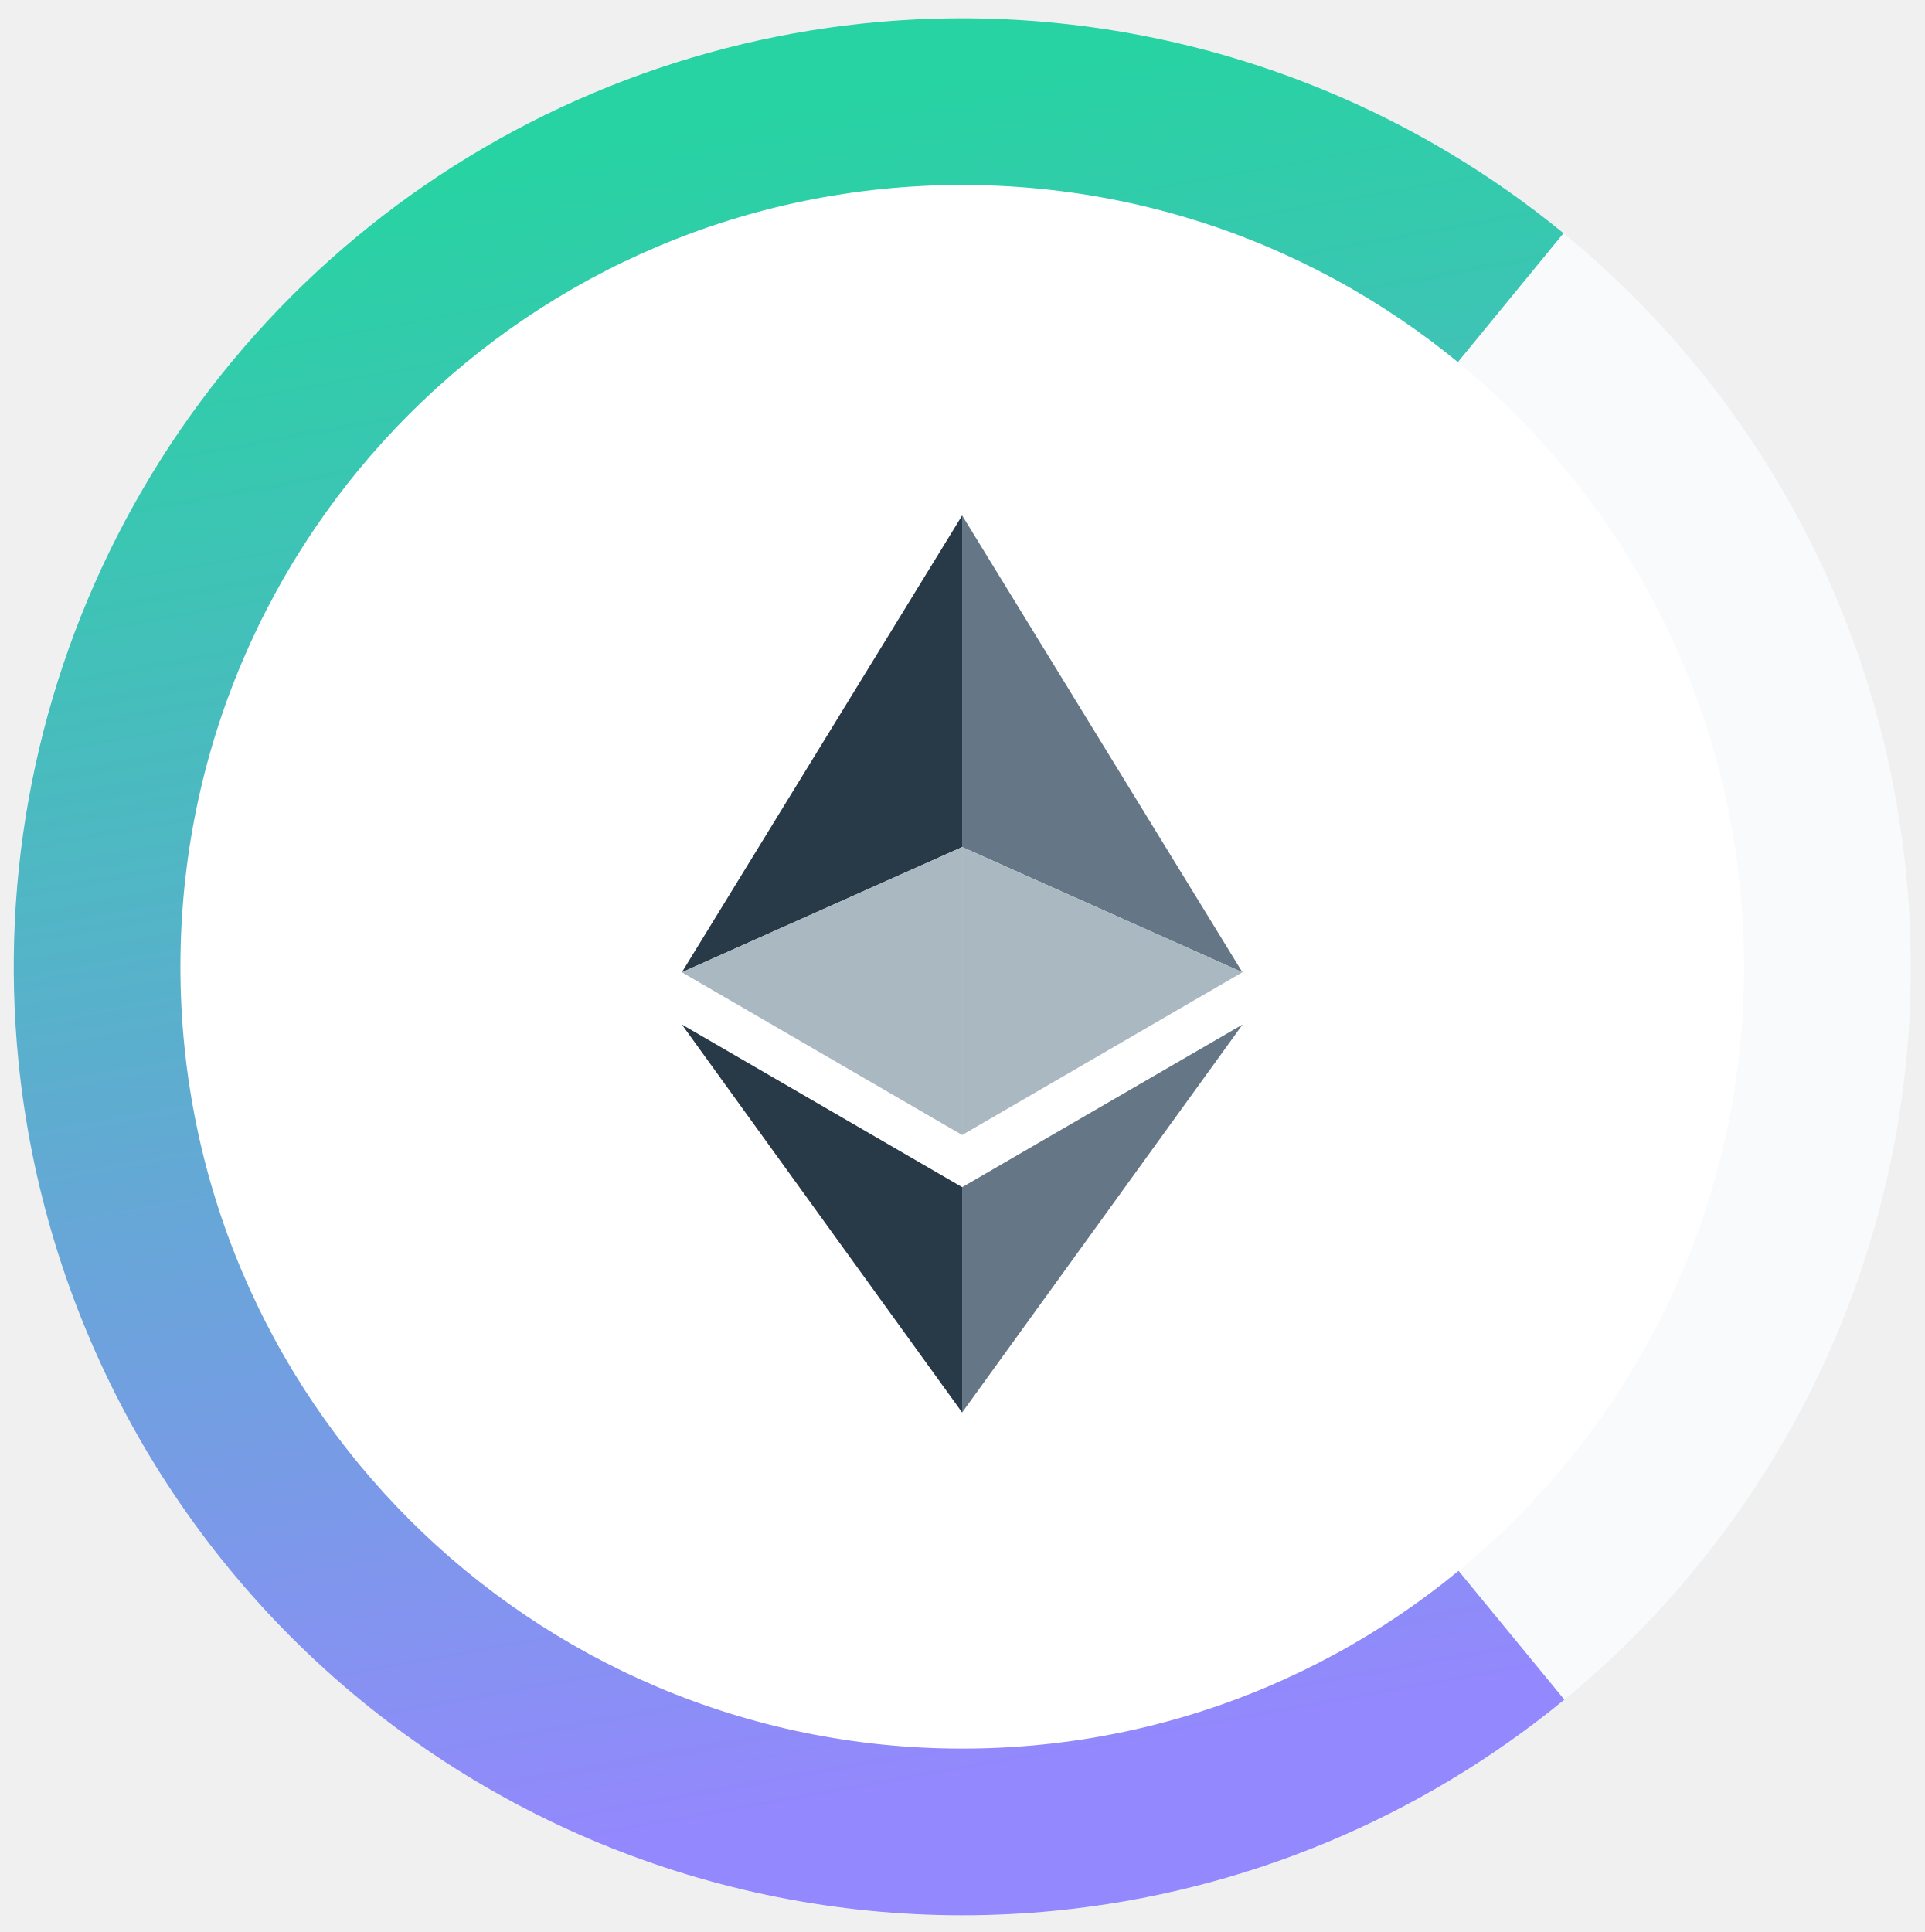
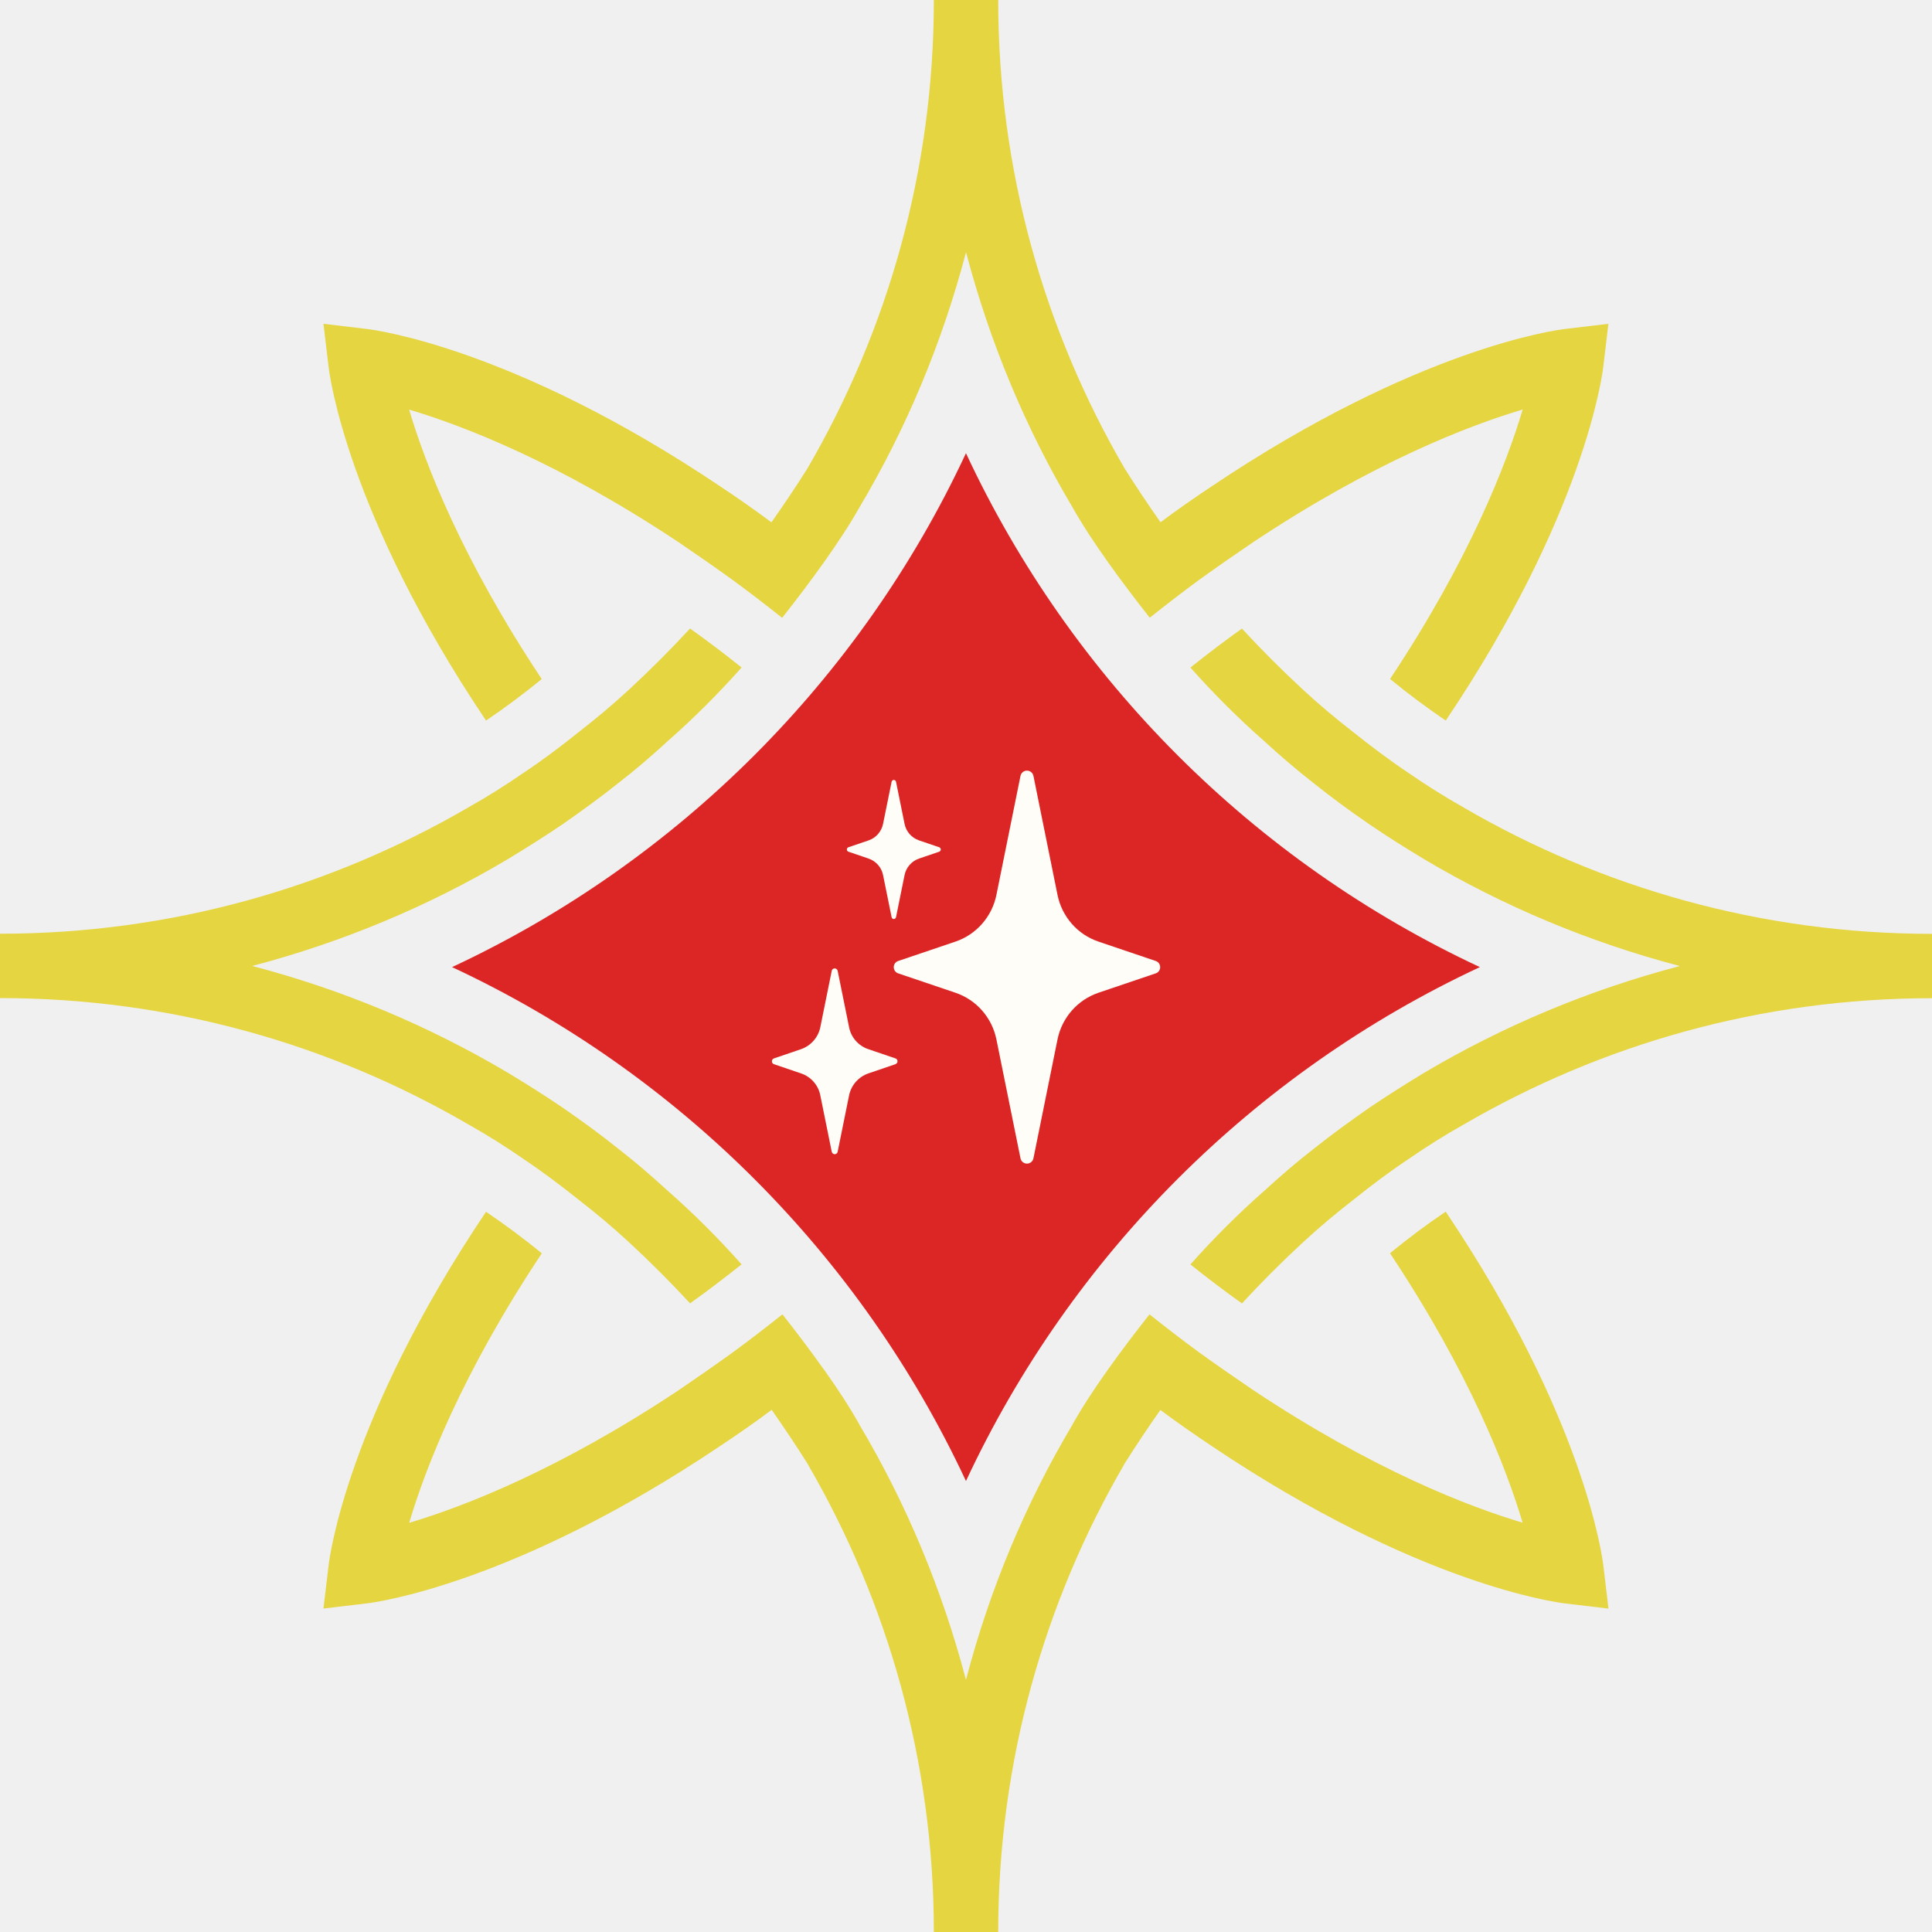
- <svg xmlns="http://www.w3.org/2000/svg" width="256" height="257" viewBox="0 0 256 257" fill="none">
-   <g clip-path="url(#clip0)">
-     <circle cx="128" cy="128.604" r="126.175" transform="rotate(-5.6583 128 128.604)" fill="#F9FAFB" />
-     <path d="M208.101 226.092C188.82 241.934 165.274 251.703 140.44 254.164C107.14 257.463 73.892 247.399 48.012 226.185C22.132 204.971 5.74 174.345 2.44 141.044C-0.02 116.211 4.939 91.206 16.689 69.191C28.44 47.175 46.456 29.139 68.457 17.363C90.459 5.586 115.458 0.598 140.294 3.03C165.131 5.462 188.688 15.203 207.988 31.023L182.537 62.072C169.378 51.285 153.316 44.643 136.382 42.985C119.449 41.327 102.404 44.728 87.403 52.758C72.401 60.787 60.118 73.085 52.106 88.095C44.094 103.105 40.714 120.154 42.391 137.086C44.641 159.791 55.818 180.672 73.463 195.136C91.109 209.6 113.777 216.462 136.482 214.213C153.414 212.535 169.468 205.875 182.614 195.073L208.101 226.092Z" fill="url(#paint0_linear)" />
-     <path d="M128 232.604C185.438 232.604 232 186.042 232 128.604C232 71.166 185.438 24.604 128 24.604C70.562 24.604 24 71.166 24 128.604C24 186.042 70.562 232.604 128 232.604Z" fill="white" />
-     <path d="M127.99 68.563V112.675L165.274 129.336L127.99 68.563Z" fill="#657786" />
-     <path d="M127.993 68.564L90.704 129.337L127.993 112.677V68.564Z" fill="#283947" />
-     <path d="M127.99 157.923V187.896L165.299 136.28L127.99 157.923Z" fill="#657786" />
-     <path d="M127.99 187.896V157.918L90.701 136.28L127.99 187.896Z" fill="#283947" />
-     <path d="M127.99 150.982L165.274 129.334L127.99 112.684V150.982Z" fill="#AAB8C1" />
-     <path d="M90.701 129.334L127.99 150.982V112.684L90.701 129.334Z" fill="#AAB8C1" />
+ <svg xmlns="http://www.w3.org/2000/svg" width="450" height="450" viewBox="0 0 450 450" fill="none">
+   <g clip-path="url(#clip0_150_1342)">
+     <path d="M340.954 188.096C336.542 185.624 332.254 182.917 328.123 180.069C323.617 177.065 319.361 173.841 315.136 170.477C311.162 167.395 307.328 164.187 303.588 160.729C298.644 156.16 293.84 151.356 289.271 146.412C285.375 149.181 281.338 152.248 277.27 155.487C282.668 161.558 288.442 167.332 294.513 172.668C298.19 176.032 302.008 179.333 305.982 182.416C310.176 185.78 314.526 188.957 318.97 192.008C323.163 194.871 327.451 197.563 331.8 200.176C350.186 211.066 370.121 219.453 391.26 225.008C370.121 230.563 350.155 238.95 331.8 249.824C327.451 252.453 323.163 255.16 318.97 257.992C314.557 261.075 310.207 264.22 305.982 267.584C302.008 270.667 298.174 273.968 294.513 277.332C288.442 282.668 282.668 288.442 277.27 294.513C281.322 297.752 285.359 300.803 289.271 303.589C293.84 298.628 298.644 293.84 303.588 289.271C307.328 285.813 311.177 282.606 315.136 279.523C319.33 276.159 323.617 272.92 328.123 269.931C332.254 267.083 336.526 264.376 340.954 261.904C373.047 243.237 410.256 232.503 450 232.503V217.513C410.256 217.513 373.047 206.779 340.954 188.112V188.096Z" fill="#E5D540" />
+     <path d="M121.877 269.916C126.383 272.92 130.639 276.143 134.864 279.507C138.838 282.59 142.672 285.798 146.412 289.256C151.356 293.825 156.16 298.628 160.729 303.573C164.625 300.803 168.662 297.721 172.73 294.497C167.332 288.426 161.558 282.652 155.487 277.317C151.81 273.953 147.992 270.651 144.018 267.569C139.824 264.204 135.474 261.028 131.03 257.977C126.837 255.129 122.549 252.422 118.2 249.809C99.814 238.918 79.879 230.531 58.74 224.992C79.879 219.437 99.845 211.051 118.2 200.16C122.549 197.531 126.837 194.824 131.03 191.992C135.443 188.91 139.793 185.765 144.018 182.4C147.992 179.318 151.826 176.016 155.487 172.652C161.558 167.316 167.332 161.543 172.73 155.471C168.678 152.232 164.641 149.181 160.729 146.396C156.16 151.341 151.356 156.144 146.412 160.713C142.672 164.171 138.823 167.379 134.864 170.462C130.67 173.826 126.383 177.065 121.877 180.053C117.746 182.901 113.474 185.608 109.046 188.08C76.953 206.748 39.744 217.482 0 217.482V232.472C39.744 232.472 76.953 243.206 109.046 261.873C113.458 264.345 117.746 267.052 121.877 269.9V269.916Z" fill="#E5D540" />
+     <path d="M113.192 167.848C117.605 164.86 121.955 161.621 126.18 158.163C107.575 130.185 99.032 107.998 95.292 95.401C107.888 99.141 130.076 107.685 158.053 126.289C162.028 128.981 166.143 131.844 170.43 134.926C174.264 137.727 178.113 140.669 182.181 143.908C185.232 140.027 188.659 135.552 191.883 130.999C195.012 126.602 197.954 122.143 200.176 118.184C211.066 99.892 219.453 79.864 225.008 58.724C230.563 79.864 238.95 99.892 249.824 118.184C252.046 122.143 254.972 126.586 258.102 130.983C261.325 135.521 264.752 140.012 267.803 143.877C271.856 140.653 275.674 137.712 279.507 134.911C283.795 131.828 287.926 128.965 291.9 126.274C319.862 107.669 342.065 99.126 354.661 95.386C350.906 107.982 342.362 130.17 323.773 158.147C327.967 161.605 332.317 164.813 336.745 167.833C369.072 119.764 373.188 87.343 373.422 85.544L374.627 75.42L364.503 76.625C362.688 76.844 330.298 80.975 282.214 113.286C278.365 115.837 274.375 118.606 270.307 121.642C267.506 117.652 264.642 113.396 261.904 109.03C243.237 76.938 232.503 39.666 232.503 -0.016H217.513C217.513 39.666 206.779 76.938 188.112 109.03C185.358 113.427 182.494 117.668 179.678 121.658C175.609 118.622 171.604 115.837 167.754 113.286C119.686 80.975 87.265 76.844 85.465 76.625L75.342 75.42L76.546 85.544C76.766 87.343 80.896 119.733 113.208 167.833L113.192 167.848Z" fill="#E5D540" />
+     <path d="M336.729 282.214C332.317 285.203 327.967 288.442 323.758 291.9C342.347 319.862 350.89 342.065 354.646 354.661C342.049 350.922 319.846 342.378 291.884 323.774C287.91 321.067 283.779 318.219 279.492 315.136C275.658 312.335 271.809 309.378 267.741 306.139C264.689 310.02 261.263 314.495 258.039 319.032C254.925 323.414 252.015 327.826 249.809 331.785V331.816C238.918 350.092 230.531 370.121 224.992 391.276C219.437 370.136 211.05 350.108 200.16 331.816V331.785C197.985 327.873 195.106 323.492 192.039 319.158C192.008 319.111 191.961 319.079 191.929 319.032C188.706 314.495 185.295 310.004 182.244 306.139C178.16 309.394 174.295 312.351 170.446 315.168C170.352 315.23 170.258 315.308 170.164 315.371C165.971 318.375 161.949 321.16 158.069 323.805C130.091 342.409 107.904 350.953 95.308 354.693C99.047 342.096 107.591 319.893 126.195 291.931C122.002 288.473 117.652 285.266 113.208 282.246C80.896 330.314 76.766 362.72 76.546 364.535L75.342 374.658L85.465 373.454C87.265 373.235 119.655 369.104 167.754 336.792C171.619 334.21 175.641 331.456 179.74 328.374C182.51 332.348 185.373 336.589 188.112 340.954H188.143L188.112 340.986C206.779 373.078 217.513 410.35 217.513 450.031H232.503C232.503 410.35 243.237 373.078 261.904 340.986L261.873 340.954H261.904C264.642 336.604 267.49 332.364 270.275 328.405C274.359 331.456 278.365 334.226 282.23 336.808C330.298 369.119 362.704 373.25 364.519 373.469L374.643 374.674L373.438 364.55C373.203 362.735 369.088 330.361 336.761 282.261L336.729 282.214Z" fill="#E5D540" />
+     <path d="M224.992 344.96C200.426 292.307 157.944 249.825 105.291 225.258C157.944 200.692 200.426 158.225 224.992 105.557C249.558 158.225 292.041 200.692 344.694 225.258C292.041 249.825 249.558 292.307 224.992 344.96Z" fill="#DC2626" />
+     <path d="M269.196 223.834L255.88 219.328C250.982 217.685 247.352 213.523 246.319 208.469L240.702 180.695C240.546 180.006 239.935 179.49 239.2 179.49C238.465 179.49 237.854 180.006 237.698 180.695L232.08 208.469C231.048 213.523 227.418 217.669 222.52 219.328L209.204 223.834C208.578 224.038 208.171 224.632 208.171 225.274C208.171 225.915 208.578 226.51 209.204 226.713L222.52 231.22C227.418 232.863 231.048 237.025 232.08 242.079L237.698 269.822C237.854 270.51 238.465 271.027 239.2 271.027C239.935 271.027 240.546 270.51 240.702 269.822L246.319 242.079C247.352 237.025 250.982 232.879 255.88 231.22L269.196 226.713C269.822 226.51 270.228 225.915 270.228 225.274C270.228 224.632 269.822 224.038 269.196 223.834Z" fill="#FFFDF7" />
+     <path d="M197.609 198.376L202.304 199.972C204.025 200.567 205.324 202.006 205.683 203.822L207.671 213.617C207.718 213.867 207.921 214.055 208.187 214.055C208.453 214.055 208.656 213.867 208.703 213.617L210.691 203.822C211.05 202.038 212.334 200.567 214.07 199.972L218.765 198.376C218.968 198.298 219.124 198.095 219.124 197.86C219.124 197.625 218.968 197.422 218.765 197.344L214.07 195.748C212.349 195.153 211.05 193.713 210.691 191.898L208.703 182.103C208.656 181.853 208.453 181.665 208.187 181.665C207.921 181.665 207.718 181.853 207.671 182.103L205.683 191.898C205.324 193.682 204.04 195.153 202.304 195.748L197.609 197.344C197.406 197.422 197.25 197.625 197.25 197.86C197.25 198.095 197.406 198.298 197.609 198.376Z" fill="#FFFDF7" />
+     <path d="M208.563 246.523L202.272 244.379C199.957 243.613 198.22 241.641 197.766 239.247L195.106 226.119C195.028 225.79 194.746 225.556 194.417 225.556C194.089 225.556 193.776 225.79 193.729 226.119L191.069 239.247C190.584 241.641 188.847 243.597 186.563 244.379L180.272 246.523C179.991 246.633 179.787 246.883 179.787 247.196C179.787 247.509 179.991 247.79 180.272 247.869L186.563 250.012C188.878 250.779 190.615 252.751 191.069 255.145L193.729 268.273C193.807 268.601 194.089 268.836 194.417 268.836C194.746 268.836 195.059 268.601 195.106 268.273L197.766 255.145C198.251 252.751 199.988 250.795 202.272 250.012L208.563 247.869C208.844 247.759 209.048 247.509 209.048 247.196C209.048 246.883 208.844 246.601 208.563 246.523Z" fill="#FFFDF7" />
  </g>
  <defs>
-     <linearGradient id="paint0_linear" x1="96.456" y1="15.572" x2="136.022" y2="234.931" gradientUnits="userSpaceOnUse">
-       <stop stop-color="#27D3A2" />
-       <stop offset="1" stop-color="#9388FD" />
-     </linearGradient>
-     <clipPath id="clip0">
-       <rect y="0.604" width="256" height="256" fill="white" />
+     <clipPath id="clip0_150_1342">
+       <rect width="450" height="450" fill="white" />
    </clipPath>
  </defs>
</svg>
